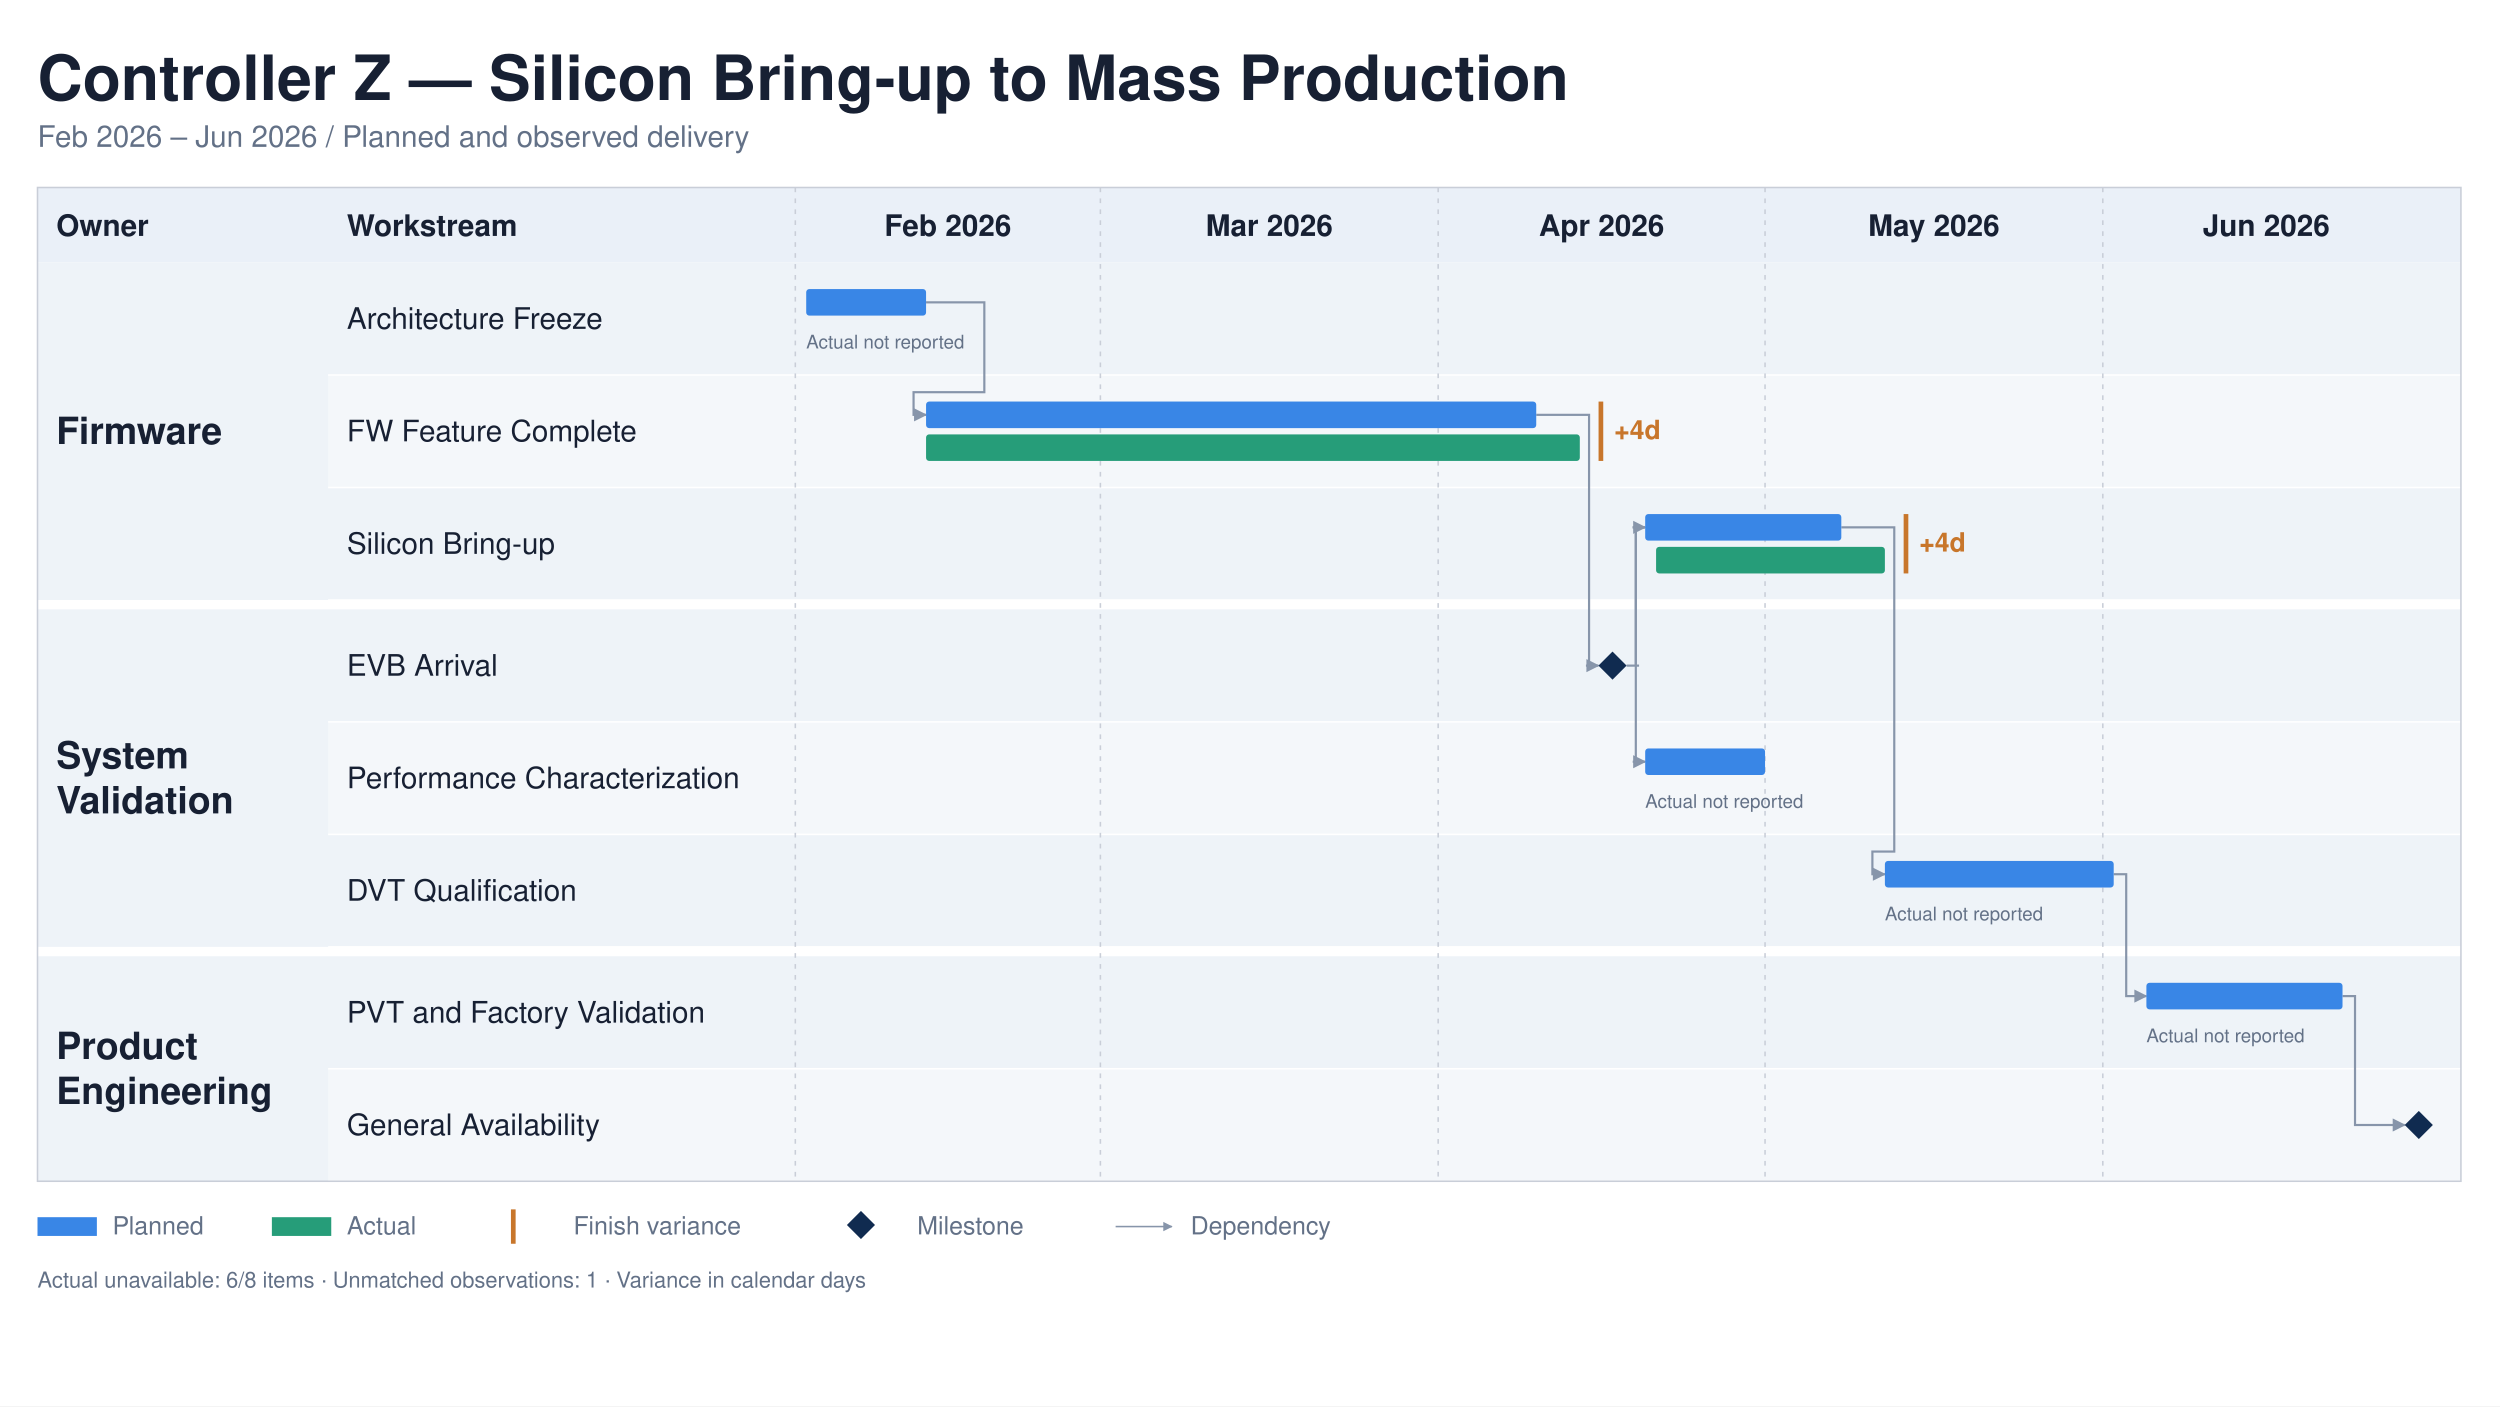
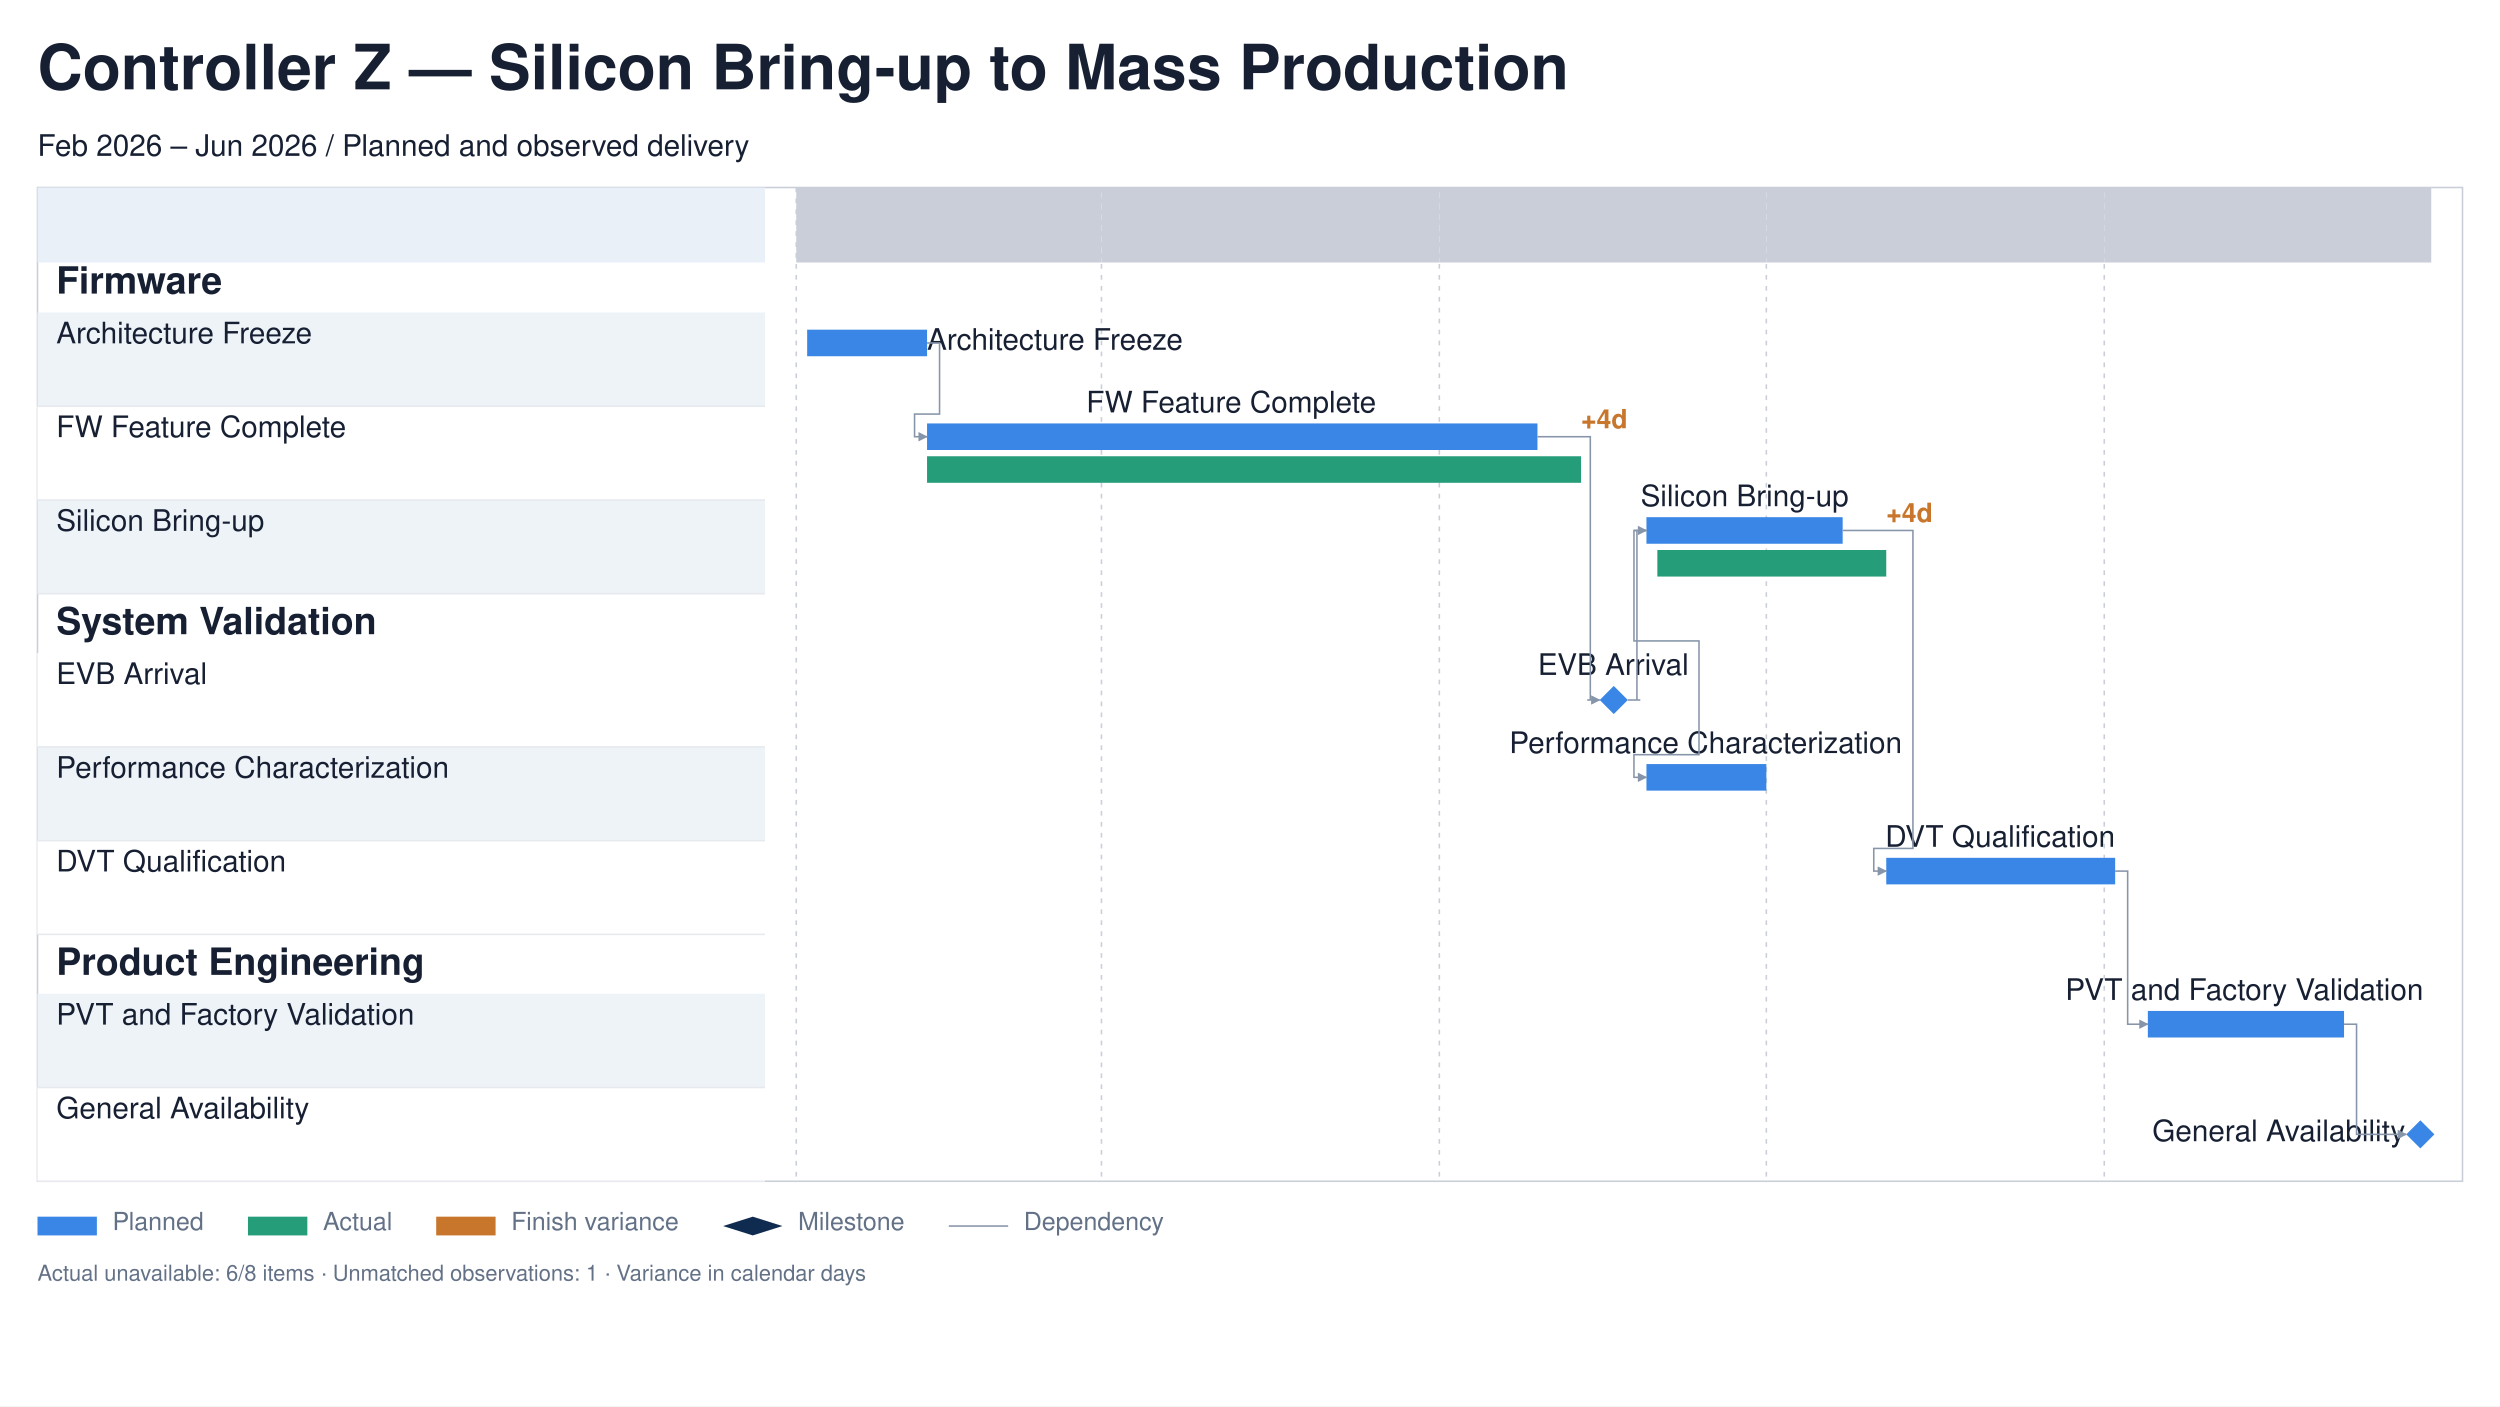
<svg xmlns="http://www.w3.org/2000/svg" width="1600" height="900" viewBox="0 0 1600 900" role="img" aria-labelledby="title desc">
  <defs>
    <marker id="dependency-arrow" markerWidth="6" markerHeight="6" refX="5.5" refY="3.0" orient="auto">
      <path d="M0 0L6 3.0L0 6Z" fill="#8795AA" />
    </marker>
  </defs>
  <rect width="1600" height="900" fill="#FFFFFF" />
-   <text data-purpose="heading" data-source-ref="project" x="24" y="64" font-family="Nimbus Sans, Arial, sans-serif" font-size="40" font-weight="700" fill="#172033" text-anchor="start">Controller Z — Silicon Bring-up to Mass Production</text>
-   <text data-purpose="subtitle" data-source-ref="view:window" x="24" y="94" font-family="Nimbus Sans, Arial, sans-serif" font-size="19" font-weight="400" fill="#637187" text-anchor="start">Feb 2026 – Jun 2026  /  Planned and observed delivery</text>
-   <rect data-purpose="table-header" data-source-ref="" x="24" y="120" width="1551" height="48" fill="#EAF0F8" />
-   <text data-purpose="table-header" data-source-ref="" x="36" y="151" font-family="Nimbus Sans, Arial, sans-serif" font-size="19" font-weight="700" fill="#172033" text-anchor="start">Owner</text>
-   <text data-purpose="table-header" data-source-ref="" x="222" y="151" font-family="Nimbus Sans, Arial, sans-serif" font-size="19" font-weight="700" fill="#172033" text-anchor="start">Workstream</text>
-   <rect data-purpose="group-surface" data-source-ref="fw-team" x="24" y="168" width="1551" height="216" fill="#EEF3F8" />
-   <path data-purpose="table-row" d="M210 240H1575" stroke="#FFFFFF" />
-   <rect data-purpose="row-shade" data-source-ref="firmware" x="210" y="240" width="1365" height="72" fill="#FFFFFF" opacity="0.34" />
-   <path data-purpose="table-row" d="M210 312H1575" stroke="#FFFFFF" />
-   <path data-purpose="table-row" d="M210 384H1575" stroke="#FFFFFF" />
-   <rect data-purpose="group-surface" data-source-ref="validation-team" x="24" y="390" width="1551" height="216" fill="#EEF3F8" />
-   <path data-purpose="table-row" d="M210 462H1575" stroke="#FFFFFF" />
-   <rect data-purpose="row-shade" data-source-ref="performance" x="210" y="462" width="1365" height="72" fill="#FFFFFF" opacity="0.34" />
-   <path data-purpose="table-row" d="M210 534H1575" stroke="#FFFFFF" />
-   <path data-purpose="table-row" d="M210 606H1575" stroke="#FFFFFF" />
-   <rect data-purpose="group-surface" data-source-ref="factory-team" x="24" y="612" width="1551" height="144" fill="#EEF3F8" />
-   <path data-purpose="table-row" d="M210 684H1575" stroke="#FFFFFF" />
-   <rect data-purpose="row-shade" data-source-ref="ga" x="210" y="684" width="1365" height="72" fill="#FFFFFF" opacity="0.34" />
-   <path data-purpose="table-row" d="M210 756H1575" stroke="#FFFFFF" />
-   <text data-purpose="axis-band" data-source-ref="" x="606.63" y="151" font-family="Nimbus Sans, Arial, sans-serif" font-size="19" font-weight="700" fill="#172033" text-anchor="middle">Feb 2026</text>
-   <path data-purpose="axis-major" d="M509 120V756" stroke="#C9CED8" stroke-dasharray="3 4" />
-   <text data-purpose="axis-band" data-source-ref="" x="812.34" y="151" font-family="Nimbus Sans, Arial, sans-serif" font-size="19" font-weight="700" fill="#172033" text-anchor="middle">Mar 2026</text>
-   <path data-purpose="axis-major" d="M704.25 120V756" stroke="#C9CED8" stroke-dasharray="3 4" />
-   <text data-purpose="axis-band" data-source-ref="" x="1025.03" y="151" font-family="Nimbus Sans, Arial, sans-serif" font-size="19" font-weight="700" fill="#172033" text-anchor="middle">Apr 2026</text>
-   <path data-purpose="axis-major" d="M920.43 120V756" stroke="#C9CED8" stroke-dasharray="3 4" />
-   <text data-purpose="axis-band" data-source-ref="" x="1237.71" y="151" font-family="Nimbus Sans, Arial, sans-serif" font-size="19" font-weight="700" fill="#172033" text-anchor="middle">May 2026</text>
-   <path data-purpose="axis-major" d="M1129.63 120V756" stroke="#C9CED8" stroke-dasharray="3 4" />
-   <text data-purpose="axis-band" data-source-ref="" x="1450.4" y="151" font-family="Nimbus Sans, Arial, sans-serif" font-size="19" font-weight="700" fill="#172033" text-anchor="middle">Jun 2026</text>
-   <path data-purpose="axis-major" d="M1345.8 120V756" stroke="#C9CED8" stroke-dasharray="3 4" />
-   <rect data-purpose="table-frame" x="24" y="120" width="1551" height="636" fill="none" stroke="#C9CED8" />
-   <path data-purpose="routed-connector" data-source-ref="architecture-unlocks-firmware" data-from-endpoint="end" data-to-endpoint="start" d="M592.68 193.5L600.68 193.5L629.97 193.5L629.97 251L584.68 251L584.68 265.5L592.68 265.5" fill="none" stroke="#8795AA" stroke-width="1.4" marker-end="url(#dependency-arrow)" />
-   <path data-purpose="routed-connector" data-source-ref="firmware-to-evb" data-from-endpoint="end" data-to-endpoint="at" d="M983.19 265.5L991.19 265.5L1017 265.5L1017 426L1015 426L1023 426" fill="none" stroke="#8795AA" stroke-width="1.4" marker-end="url(#dependency-arrow)" />
-   <path data-purpose="routed-connector" data-source-ref="evb-to-bringup" data-from-endpoint="at" data-to-endpoint="start" d="M1041 426L1049 426L1046.92 426L1046.92 337.5L1044.92 337.5L1052.92 337.5" fill="none" stroke="#8795AA" stroke-width="1.4" marker-end="url(#dependency-arrow)" />
-   <path data-purpose="routed-connector" data-source-ref="bringup-to-performance" data-from-endpoint="start" data-to-endpoint="start" d="M1052.92 337.5L1044.92 337.5L1046.92 337.5L1046.92 487.5L1044.92 487.5L1052.92 487.5" fill="none" stroke="#8795AA" stroke-width="1.4" marker-end="url(#dependency-arrow)" />
-   <path data-purpose="routed-connector" data-source-ref="bringup-to-dvt" data-from-endpoint="end" data-to-endpoint="start" d="M1178.44 337.5L1186.44 337.5L1212.33 337.5L1212.33 545L1198.33 545L1198.33 559.5L1206.33 559.5" fill="none" stroke="#8795AA" stroke-width="1.4" marker-end="url(#dependency-arrow)" />
-   <path data-purpose="routed-connector" data-source-ref="dvt-to-pvt" data-from-endpoint="end" data-to-endpoint="start" d="M1352.77 559.5L1360.77 559.5L1360.77 637.5L1365.69 637.5L1373.69 637.5" fill="none" stroke="#8795AA" stroke-width="1.4" marker-end="url(#dependency-arrow)" />
-   <path data-purpose="routed-connector" data-source-ref="pvt-to-ga" data-from-endpoint="end" data-to-endpoint="at" d="M1499.21 637.5L1507.21 637.5L1507.21 720L1531.03 720L1539.03 720" fill="none" stroke="#8795AA" stroke-width="1.4" marker-end="url(#dependency-arrow)" />
-   <text data-box-x="36" data-box-width="162" data-purpose="group-header" data-source-ref="fw-team" x="36" y="284.16" font-family="Nimbus Sans, Arial, sans-serif" font-size="24" font-weight="700" fill="#172033" text-anchor="start">Firmware</text>
-   <text data-box-x="222" data-box-width="255" data-purpose="table-cell" data-source-ref="architecture" x="222" y="210.46" font-family="Nimbus Sans, Arial, sans-serif" font-size="19" font-weight="400" fill="#172033" text-anchor="start">Architecture Freeze</text>
-   <rect data-purpose="planned" data-source-ref="architecture" x="515.97" y="185" width="76.71" height="17" fill="#3986E6" rx="2" />
-   <text data-purpose="missing-actual" data-source-ref="architecture" x="515.97" y="223" font-family="Nimbus Sans, Arial, sans-serif" font-size="12" font-weight="400" fill="#637187" text-anchor="start">Actual not reported</text>
-   <text data-box-x="222" data-box-width="255" data-purpose="table-cell" data-source-ref="firmware" x="222" y="282.46" font-family="Nimbus Sans, Arial, sans-serif" font-size="19" font-weight="400" fill="#172033" text-anchor="start">FW Feature Complete</text>
-   <rect data-purpose="planned" data-source-ref="firmware" x="592.68" y="257" width="390.51" height="17" fill="#3986E6" rx="2" />
-   <rect data-purpose="actual" data-source-ref="firmware" x="592.68" y="278" width="418.4" height="17" fill="#269D79" rx="2" />
-   <rect data-purpose="variance-marker" data-source-ref="firmware" x="1023.08" y="257" width="3" height="38" fill="#C8762B" />
-   <text data-purpose="variance" data-source-ref="firmware" x="1033.08" y="281" font-family="Nimbus Sans, Arial, sans-serif" font-size="17" font-weight="700" fill="#C8762B" text-anchor="start">+4d</text>
-   <text data-box-x="222" data-box-width="255" data-purpose="table-cell" data-source-ref="silicon-bringup" x="222" y="354.46" font-family="Nimbus Sans, Arial, sans-serif" font-size="19" font-weight="400" fill="#172033" text-anchor="start">Silicon Bring-up</text>
-   <rect data-purpose="planned" data-source-ref="silicon-bringup" x="1052.92" y="329" width="125.52" height="17" fill="#3986E6" rx="2" />
-   <rect data-purpose="actual" data-source-ref="silicon-bringup" x="1059.89" y="350" width="146.44" height="17" fill="#269D79" rx="2" />
-   <rect data-purpose="variance-marker" data-source-ref="silicon-bringup" x="1218.33" y="329" width="3" height="38" fill="#C8762B" />
-   <text data-purpose="variance" data-source-ref="silicon-bringup" x="1228.33" y="353" font-family="Nimbus Sans, Arial, sans-serif" font-size="17" font-weight="700" fill="#C8762B" text-anchor="start">+4d</text>
-   <text data-box-x="36" data-box-width="162" data-purpose="group-header" data-source-ref="validation-team" x="36" y="491.76" font-family="Nimbus Sans, Arial, sans-serif" font-size="24" font-weight="700" fill="#172033" text-anchor="start">System</text>
-   <text data-box-x="36" data-box-width="162" data-purpose="group-header" data-source-ref="validation-team" x="36" y="520.56" font-family="Nimbus Sans, Arial, sans-serif" font-size="24" font-weight="700" fill="#172033" text-anchor="start">Validation</text>
-   <text data-box-x="222" data-box-width="255" data-purpose="table-cell" data-source-ref="evb-arrival" x="222" y="432.46" font-family="Nimbus Sans, Arial, sans-serif" font-size="19" font-weight="400" fill="#172033" text-anchor="start">EVB Arrival</text>
-   <path data-purpose="planned" data-source-ref="evb-arrival" d="M1032 417l9 9l-9 9l-9 -9Z" fill="#102B50" />
-   <text data-box-x="222" data-box-width="255" data-purpose="table-cell" data-source-ref="performance" x="222" y="504.46" font-family="Nimbus Sans, Arial, sans-serif" font-size="19" font-weight="400" fill="#172033" text-anchor="start">Performance Characterization</text>
-   <rect data-purpose="planned" data-source-ref="performance" x="1052.92" y="479" width="76.71" height="17" fill="#3986E6" rx="2" />
-   <text data-purpose="missing-actual" data-source-ref="performance" x="1052.92" y="517" font-family="Nimbus Sans, Arial, sans-serif" font-size="12" font-weight="400" fill="#637187" text-anchor="start">Actual not reported</text>
-   <text data-box-x="222" data-box-width="255" data-purpose="table-cell" data-source-ref="dvt" x="222" y="576.46" font-family="Nimbus Sans, Arial, sans-serif" font-size="19" font-weight="400" fill="#172033" text-anchor="start">DVT Qualification</text>
-   <rect data-purpose="planned" data-source-ref="dvt" x="1206.33" y="551" width="146.44" height="17" fill="#3986E6" rx="2" />
-   <text data-purpose="missing-actual" data-source-ref="dvt" x="1206.33" y="589" font-family="Nimbus Sans, Arial, sans-serif" font-size="12" font-weight="400" fill="#637187" text-anchor="start">Actual not reported</text>
-   <text data-box-x="36" data-box-width="162" data-purpose="group-header" data-source-ref="factory-team" x="36" y="677.76" font-family="Nimbus Sans, Arial, sans-serif" font-size="24" font-weight="700" fill="#172033" text-anchor="start">Product</text>
-   <text data-box-x="36" data-box-width="162" data-purpose="group-header" data-source-ref="factory-team" x="36" y="706.56" font-family="Nimbus Sans, Arial, sans-serif" font-size="24" font-weight="700" fill="#172033" text-anchor="start">Engineering</text>
-   <text data-box-x="222" data-box-width="255" data-purpose="table-cell" data-source-ref="pvt" x="222" y="654.46" font-family="Nimbus Sans, Arial, sans-serif" font-size="19" font-weight="400" fill="#172033" text-anchor="start">PVT and Factory Validation</text>
-   <rect data-purpose="planned" data-source-ref="pvt" x="1373.69" y="629" width="125.52" height="17" fill="#3986E6" rx="2" />
-   <text data-purpose="missing-actual" data-source-ref="pvt" x="1373.69" y="667" font-family="Nimbus Sans, Arial, sans-serif" font-size="12" font-weight="400" fill="#637187" text-anchor="start">Actual not reported</text>
-   <text data-box-x="222" data-box-width="255" data-purpose="table-cell" data-source-ref="ga" x="222" y="726.46" font-family="Nimbus Sans, Arial, sans-serif" font-size="19" font-weight="400" fill="#172033" text-anchor="start">General Availability</text>
-   <path data-purpose="planned" data-source-ref="ga" d="M1548.03 711l9 9l-9 9l-9 -9Z" fill="#102B50" />
-   <rect data-purpose="legend-swatch" data-source-ref="" x="24" y="779" width="38" height="12" fill="#3986E6" />
-   <text data-purpose="legend-label" data-source-ref="" x="72" y="790" font-family="Nimbus Sans, Arial, sans-serif" font-size="16" font-weight="400" fill="#637187" text-anchor="start">Planned</text>
-   <rect data-purpose="legend-swatch" data-source-ref="" x="174" y="779" width="38" height="12" fill="#269D79" />
-   <text data-purpose="legend-label" data-source-ref="" x="222" y="790" font-family="Nimbus Sans, Arial, sans-serif" font-size="16" font-weight="400" fill="#637187" text-anchor="start">Actual</text>
-   <rect data-purpose="legend-swatch" data-source-ref="" x="327" y="774" width="3" height="22" fill="#C8762B" />
-   <text data-purpose="legend-label" data-source-ref="" x="367" y="790" font-family="Nimbus Sans, Arial, sans-serif" font-size="16" font-weight="400" fill="#637187" text-anchor="start">Finish variance</text>
-   <path d="M551 775l9 9l-9 9l-9 -9Z" fill="#102B50" />
-   <text data-purpose="legend-label" data-source-ref="" x="587" y="790" font-family="Nimbus Sans, Arial, sans-serif" font-size="16" font-weight="400" fill="#637187" text-anchor="start">Milestone</text>
-   <path d="M714 785h36" stroke="#8795AA" marker-end="url(#dependency-arrow)" />
-   <text data-purpose="legend-label" data-source-ref="" x="762" y="790" font-family="Nimbus Sans, Arial, sans-serif" font-size="16" font-weight="400" fill="#637187" text-anchor="start">Dependency</text>
-   <text data-purpose="data-coverage" data-source-ref="" x="24" y="824" font-family="Nimbus Sans, Arial, sans-serif" font-size="14" font-weight="400" fill="#637187" text-anchor="start">Actual unavailable: 6/8 items  ·  Unmatched observations: 1  ·  Variance in calendar days</text>
+   <rect data-scene-id="table-timeline:table-frame:table::primitive" data-purpose="table-frame" data-source-ref="table" x="24" y="120" width="1552" height="636" fill="none" stroke="#C9CED8" />
+   <rect data-scene-id="table-timeline:table-header-band:table-header::primitive" data-purpose="table-header" data-source-ref="table-header" x="24" y="120" width="465.6" height="48" fill="#EAF0F8" stroke="none" />
+   <rect data-scene-id="table-timeline:group-surface:fw-team::primitive" data-purpose="group-surface" data-source-ref="fw-team" x="24" y="200" width="465.6" height="180" fill="#EEF3F8" stroke="none" opacity="1" />
+   <rect data-scene-id="table-timeline:group-surface:validation-team::primitive" data-purpose="group-surface" data-source-ref="validation-team" x="24" y="418" width="465.6" height="180" fill="#EEF3F8" stroke="none" opacity="1" />
+   <rect data-scene-id="table-timeline:group-surface:factory-team::primitive" data-purpose="group-surface" data-source-ref="factory-team" x="24" y="636" width="465.6" height="120" fill="#EEF3F8" stroke="none" opacity="1" />
+   <rect data-scene-id="table-timeline:row-shade:firmware::primitive" data-purpose="row-shade" data-source-ref="firmware" x="24" y="260" width="465.6" height="60" fill="#FFFFFF" stroke="none" />
+   <rect data-scene-id="table-timeline:row-shade:evb-arrival::primitive" data-purpose="row-shade" data-source-ref="evb-arrival" x="24" y="418" width="465.6" height="60" fill="#FFFFFF" stroke="none" />
+   <rect data-scene-id="table-timeline:row-shade:dvt::primitive" data-purpose="row-shade" data-source-ref="dvt" x="24" y="538" width="465.6" height="60" fill="#FFFFFF" stroke="none" />
+   <rect data-scene-id="table-timeline:row-shade:ga::primitive" data-purpose="row-shade" data-source-ref="ga" x="24" y="696" width="465.6" height="60" fill="#FFFFFF" stroke="none" />
+   <path data-scene-id="table-timeline:table-row-rule:architecture::primitive" data-purpose="table-row" data-source-ref="architecture" d="M24 260L489.6 260" stroke="#E6E9EE" fill="none" />
+   <path data-scene-id="table-timeline:table-row-rule:firmware::primitive" data-purpose="table-row" data-source-ref="firmware" d="M24 320L489.6 320" stroke="#E6E9EE" fill="none" />
+   <path data-scene-id="table-timeline:table-row-rule:silicon-bringup::primitive" data-purpose="table-row" data-source-ref="silicon-bringup" d="M24 380L489.6 380" stroke="#E6E9EE" fill="none" />
+   <path data-scene-id="table-timeline:table-row-rule:evb-arrival::primitive" data-purpose="table-row" data-source-ref="evb-arrival" d="M24 478L489.6 478" stroke="#E6E9EE" fill="none" />
+   <path data-scene-id="table-timeline:table-row-rule:performance::primitive" data-purpose="table-row" data-source-ref="performance" d="M24 538L489.6 538" stroke="#E6E9EE" fill="none" />
+   <path data-scene-id="table-timeline:table-row-rule:dvt::primitive" data-purpose="table-row" data-source-ref="dvt" d="M24 598L489.6 598" stroke="#E6E9EE" fill="none" />
+   <path data-scene-id="table-timeline:table-row-rule:pvt::primitive" data-purpose="table-row" data-source-ref="pvt" d="M24 696L489.6 696" stroke="#E6E9EE" fill="none" />
+   <path data-scene-id="table-timeline:table-row-rule:ga::primitive" data-purpose="table-row" data-source-ref="ga" d="M24 756L489.6 756" stroke="#E6E9EE" fill="none" />
+   <rect data-scene-id="table-timeline:axis-band:axis:month:0:axis:primitive" data-purpose="axis-band" data-source-ref="axis:month:0" x="509.6" y="120" width="195.33" height="48" fill="#C9CED8" stroke="none" />
+   <rect data-scene-id="table-timeline:axis-band:axis:month:1:axis:primitive" data-purpose="axis-band" data-source-ref="axis:month:1" x="704.93" y="120" width="216.26" height="48" fill="#C9CED8" stroke="none" />
+   <rect data-scene-id="table-timeline:axis-band:axis:month:2:axis:primitive" data-purpose="axis-band" data-source-ref="axis:month:2" x="921.18" y="120" width="209.28" height="48" fill="#C9CED8" stroke="none" />
+   <rect data-scene-id="table-timeline:axis-band:axis:month:3:axis:primitive" data-purpose="axis-band" data-source-ref="axis:month:3" x="1130.46" y="120" width="216.26" height="48" fill="#C9CED8" stroke="none" />
+   <rect data-scene-id="table-timeline:axis-band:axis:month:4:axis:primitive" data-purpose="axis-band" data-source-ref="axis:month:4" x="1346.72" y="120" width="209.28" height="48" fill="#C9CED8" stroke="none" />
+   <path data-scene-id="table-timeline:tick:tick:month:0:axis:primitive" data-purpose="axis-major" data-source-ref="tick:month:0" d="M509.6 120L509.6 756" stroke="#C9CED8" fill="none" stroke-dasharray="3 4" />
+   <path data-scene-id="table-timeline:tick:tick:month:1:axis:primitive" data-purpose="axis-major" data-source-ref="tick:month:1" d="M704.93 120L704.93 756" stroke="#C9CED8" fill="none" stroke-dasharray="3 4" />
+   <path data-scene-id="table-timeline:tick:tick:month:2:axis:primitive" data-purpose="axis-major" data-source-ref="tick:month:2" d="M921.18 120L921.18 756" stroke="#C9CED8" fill="none" stroke-dasharray="3 4" />
+   <path data-scene-id="table-timeline:tick:tick:month:3:axis:primitive" data-purpose="axis-major" data-source-ref="tick:month:3" d="M1130.46 120L1130.46 756" stroke="#C9CED8" fill="none" stroke-dasharray="3 4" />
+   <path data-scene-id="table-timeline:tick:tick:month:4:axis:primitive" data-purpose="axis-major" data-source-ref="tick:month:4" d="M1346.72 120L1346.72 756" stroke="#C9CED8" fill="none" stroke-dasharray="3 4" />
+   <rect data-scene-id="table-timeline:comparison-mark:architecture:planned:primitive" data-purpose="planned" data-source-ref="architecture" data-lane-offset="11" x="516.58" y="211" width="76.74" height="17" fill="#3986E6" stroke="none" />
+   <rect data-scene-id="table-timeline:comparison-mark:firmware:planned:primitive" data-purpose="planned" data-source-ref="firmware" data-lane-offset="71" x="593.31" y="271" width="390.66" height="17" fill="#3986E6" stroke="none" />
+   <rect data-scene-id="table-timeline:comparison-mark:firmware:actual:primitive" data-purpose="actual" data-source-ref="firmware" data-lane-offset="92" x="593.31" y="292" width="418.56" height="17" fill="#269D79" stroke="none" />
+   <text data-scene-id="table-timeline:comparison-mark:firmware:finish-delta:primitive" data-purpose="variance" data-source-ref="firmware" x="1011.87" y="274.09" font-family="Nimbus Sans, Arial, sans-serif" font-size="17" font-weight="700" letter-spacing="0" fill="#C8762B" text-anchor="start">+4d</text>
+   <rect data-scene-id="table-timeline:comparison-mark:silicon-bringup:planned:primitive" data-purpose="planned" data-source-ref="silicon-bringup" data-lane-offset="131" x="1053.73" y="331" width="125.57" height="17" fill="#3986E6" stroke="none" />
+   <rect data-scene-id="table-timeline:comparison-mark:silicon-bringup:actual:primitive" data-purpose="actual" data-source-ref="silicon-bringup" data-lane-offset="152" x="1060.7" y="352" width="146.5" height="17" fill="#269D79" stroke="none" />
+   <text data-scene-id="table-timeline:comparison-mark:silicon-bringup:finish-delta:primitive" data-purpose="variance" data-source-ref="silicon-bringup" x="1207.2" y="334.09" font-family="Nimbus Sans, Arial, sans-serif" font-size="17" font-weight="700" letter-spacing="0" fill="#C8762B" text-anchor="start">+4d</text>
+   <path data-scene-id="table-timeline:comparison-mark:evb-arrival:planned:primitive" data-purpose="planned" data-source-ref="evb-arrival" data-lane-offset="21" d="M1032.8 439L1041.8 448L1032.8 457L1023.8 448Z" fill="#3986E6" />
+   <rect data-scene-id="table-timeline:comparison-mark:performance:planned:primitive" data-purpose="planned" data-source-ref="performance" data-lane-offset="71" x="1053.73" y="489" width="76.74" height="17" fill="#3986E6" stroke="none" />
+   <rect data-scene-id="table-timeline:comparison-mark:dvt:planned:primitive" data-purpose="planned" data-source-ref="dvt" data-lane-offset="131" x="1207.2" y="549" width="146.5" height="17" fill="#3986E6" stroke="none" />
+   <rect data-scene-id="table-timeline:comparison-mark:pvt:planned:primitive" data-purpose="planned" data-source-ref="pvt" data-lane-offset="11" x="1374.62" y="647" width="125.57" height="17" fill="#3986E6" stroke="none" />
+   <path data-scene-id="table-timeline:comparison-mark:ga:planned:primitive" data-purpose="planned" data-source-ref="ga" data-lane-offset="81" d="M1549.02 717L1558.02 726L1549.02 735L1540.02 726Z" fill="#3986E6" />
+   <text data-scene-id="table-timeline:table-column-label:Workstream::primitive" data-purpose="table-header" data-source-ref="Workstream" x="36" y="135.75" font-family="Nimbus Sans, Arial, sans-serif" font-size="19" font-weight="700" letter-spacing="0" fill="#EAF0F8" text-anchor="start">Workstream</text>
+   <text data-scene-id="table-timeline:group-header:fw-team::primitive" data-purpose="group-header" data-source-ref="fw-team" x="36" y="187.9" font-family="Nimbus Sans, Arial, sans-serif" font-size="24" font-weight="700" letter-spacing="0" fill="#172033" text-anchor="start">Firmware</text>
+   <text data-scene-id="table-timeline:group-header:validation-team::primitive" data-purpose="group-header" data-source-ref="validation-team" x="36" y="405.9" font-family="Nimbus Sans, Arial, sans-serif" font-size="24" font-weight="700" letter-spacing="0" fill="#172033" text-anchor="start">System Validation</text>
+   <text data-scene-id="table-timeline:group-header:factory-team::primitive" data-purpose="group-header" data-source-ref="factory-team" x="36" y="623.9" font-family="Nimbus Sans, Arial, sans-serif" font-size="24" font-weight="700" letter-spacing="0" fill="#172033" text-anchor="start">Product Engineering</text>
+   <text data-scene-id="table-timeline:table-cell:architecture:Workstream::primitive" data-purpose="table-cell" data-source-ref="architecture:Workstream" x="36" y="219.75" font-family="Nimbus Sans, Arial, sans-serif" font-size="19" font-weight="400" letter-spacing="0" fill="#172033" text-anchor="start">Architecture Freeze</text>
+   <text data-scene-id="table-timeline:table-cell:firmware:Workstream::primitive" data-purpose="table-cell" data-source-ref="firmware:Workstream" x="36" y="279.75" font-family="Nimbus Sans, Arial, sans-serif" font-size="19" font-weight="400" letter-spacing="0" fill="#172033" text-anchor="start">FW Feature Complete</text>
+   <text data-scene-id="table-timeline:table-cell:silicon-bringup:Workstream::primitive" data-purpose="table-cell" data-source-ref="silicon-bringup:Workstream" x="36" y="339.75" font-family="Nimbus Sans, Arial, sans-serif" font-size="19" font-weight="400" letter-spacing="0" fill="#172033" text-anchor="start">Silicon Bring-up</text>
+   <text data-scene-id="table-timeline:table-cell:evb-arrival:Workstream::primitive" data-purpose="table-cell" data-source-ref="evb-arrival:Workstream" x="36" y="437.75" font-family="Nimbus Sans, Arial, sans-serif" font-size="19" font-weight="400" letter-spacing="0" fill="#172033" text-anchor="start">EVB Arrival</text>
+   <text data-scene-id="table-timeline:table-cell:performance:Workstream::primitive" data-purpose="table-cell" data-source-ref="performance:Workstream" x="36" y="497.75" font-family="Nimbus Sans, Arial, sans-serif" font-size="19" font-weight="400" letter-spacing="0" fill="#172033" text-anchor="start">Performance Characterization</text>
+   <text data-scene-id="table-timeline:table-cell:dvt:Workstream::primitive" data-purpose="table-cell" data-source-ref="dvt:Workstream" x="36" y="557.75" font-family="Nimbus Sans, Arial, sans-serif" font-size="19" font-weight="400" letter-spacing="0" fill="#172033" text-anchor="start">DVT Qualification</text>
+   <text data-scene-id="table-timeline:table-cell:pvt:Workstream::primitive" data-purpose="table-cell" data-source-ref="pvt:Workstream" x="36" y="655.75" font-family="Nimbus Sans, Arial, sans-serif" font-size="19" font-weight="400" letter-spacing="0" fill="#172033" text-anchor="start">PVT and Factory Validation</text>
+   <text data-scene-id="table-timeline:table-cell:ga:Workstream::primitive" data-purpose="table-cell" data-source-ref="ga:Workstream" x="36" y="715.75" font-family="Nimbus Sans, Arial, sans-serif" font-size="19" font-weight="400" letter-spacing="0" fill="#172033" text-anchor="start">General Availability</text>
+   <text data-scene-id="table-timeline:axis-label:axis:month:0:axis:primitive" data-purpose="axis-band" data-source-ref="axis:month:0" x="607.26" y="135.75" font-family="Nimbus Sans, Arial, sans-serif" font-size="19" font-weight="700" letter-spacing="0" fill="#C9CED8" text-anchor="middle">2026-02</text>
+   <text data-scene-id="table-timeline:axis-label:axis:month:1:axis:primitive" data-purpose="axis-band" data-source-ref="axis:month:1" x="813.06" y="135.75" font-family="Nimbus Sans, Arial, sans-serif" font-size="19" font-weight="700" letter-spacing="0" fill="#C9CED8" text-anchor="middle">2026-03</text>
+   <text data-scene-id="table-timeline:axis-label:axis:month:2:axis:primitive" data-purpose="axis-band" data-source-ref="axis:month:2" x="1025.82" y="135.75" font-family="Nimbus Sans, Arial, sans-serif" font-size="19" font-weight="700" letter-spacing="0" fill="#C9CED8" text-anchor="middle">2026-04</text>
+   <text data-scene-id="table-timeline:axis-label:axis:month:3:axis:primitive" data-purpose="axis-band" data-source-ref="axis:month:3" x="1238.59" y="135.75" font-family="Nimbus Sans, Arial, sans-serif" font-size="19" font-weight="700" letter-spacing="0" fill="#C9CED8" text-anchor="middle">2026-05</text>
+   <text data-scene-id="table-timeline:axis-label:axis:month:4:axis:primitive" data-purpose="axis-band" data-source-ref="axis:month:4" x="1451.36" y="135.75" font-family="Nimbus Sans, Arial, sans-serif" font-size="19" font-weight="700" letter-spacing="0" fill="#C9CED8" text-anchor="middle">2026-06</text>
+   <text data-scene-id="table-timeline:item-label:architecture::primitive" data-purpose="item-label" data-source-ref="architecture" x="593.31" y="223.85" font-family="Nimbus Sans, Arial, sans-serif" font-size="19" font-weight="400" letter-spacing="0" fill="#172033" text-anchor="start">Architecture Freeze</text>
+   <text data-scene-id="table-timeline:item-label:firmware::primitive" data-purpose="item-label" data-source-ref="firmware" x="695.2" y="263.95" font-family="Nimbus Sans, Arial, sans-serif" font-size="19" font-weight="400" letter-spacing="0" fill="#172033" text-anchor="start">FW Feature Complete</text>
+   <text data-scene-id="table-timeline:item-label:silicon-bringup::primitive" data-purpose="item-label" data-source-ref="silicon-bringup" x="1049.99" y="323.95" font-family="Nimbus Sans, Arial, sans-serif" font-size="19" font-weight="400" letter-spacing="0" fill="#172033" text-anchor="start">Silicon Bring-up</text>
+   <text data-scene-id="table-timeline:item-label:evb-arrival::primitive" data-purpose="item-label" data-source-ref="evb-arrival" x="984.24" y="431.95" font-family="Nimbus Sans, Arial, sans-serif" font-size="19" font-weight="400" letter-spacing="0" fill="#172033" text-anchor="start">EVB Arrival</text>
+   <text data-scene-id="table-timeline:item-label:performance::primitive" data-purpose="item-label" data-source-ref="performance" x="965.92" y="481.95" font-family="Nimbus Sans, Arial, sans-serif" font-size="19" font-weight="400" letter-spacing="0" fill="#172033" text-anchor="start">Performance Characterization</text>
+   <text data-scene-id="table-timeline:item-label:dvt::primitive" data-purpose="item-label" data-source-ref="dvt" x="1206.54" y="541.95" font-family="Nimbus Sans, Arial, sans-serif" font-size="19" font-weight="400" letter-spacing="0" fill="#172033" text-anchor="start">DVT Qualification</text>
+   <text data-scene-id="table-timeline:item-label:pvt::primitive" data-purpose="item-label" data-source-ref="pvt" x="1321.77" y="639.95" font-family="Nimbus Sans, Arial, sans-serif" font-size="19" font-weight="400" letter-spacing="0" fill="#172033" text-anchor="start">PVT and Factory Validation</text>
+   <text data-scene-id="table-timeline:item-label:ga::primitive" data-purpose="item-label" data-source-ref="ga" x="1377.42" y="730.35" font-family="Nimbus Sans, Arial, sans-serif" font-size="19" font-weight="400" letter-spacing="0" fill="#172033" text-anchor="start">General Availability</text>
+   <text data-scene-id="table-timeline:title-text:project::primitive" data-purpose="heading" data-source-ref="project" x="24" y="57.16" font-family="Nimbus Sans, Arial, sans-serif" font-size="40" font-weight="700" letter-spacing="0" fill="#172033" text-anchor="start">Controller Z — Silicon Bring-up to Mass Production</text>
+   <text data-scene-id="table-timeline:subtitle-text:view:window::primitive" data-purpose="subtitle" data-source-ref="view:window" x="24" y="99.75" font-family="Nimbus Sans, Arial, sans-serif" font-size="19" font-weight="400" letter-spacing="0" fill="#172033" text-anchor="start">Feb 2026 – Jun 2026 / Planned and observed delivery</text>
+   <path data-scene-id="table-timeline:dependency-connector:architecture-unlocks-firmware:dependency:primitive" data-purpose="routed-connector" data-source-ref="architecture-unlocks-firmware" d="M593.31 219.5L601.31 219.5L601.31 265L585.31 265L585.31 279.5L593.31 279.5" stroke="#8795AA" fill="none" marker-end="url(#dependency-arrow)" data-from-port-id="table-timeline:comparison-mark:architecture:planned:end" data-from-endpoint="end" data-to-port-id="table-timeline:comparison-mark:firmware:planned:start" data-to-endpoint="start" />
+   <path data-scene-id="table-timeline:dependency-connector:firmware-to-evb:dependency:primitive" data-purpose="routed-connector" data-source-ref="firmware-to-evb" d="M983.97 279.5L991.97 279.5L1017.8 279.5L1017.8 448L1015.8 448L1023.8 448" stroke="#8795AA" fill="none" marker-end="url(#dependency-arrow)" data-from-port-id="table-timeline:comparison-mark:firmware:planned:end" data-from-endpoint="end" data-to-port-id="table-timeline:comparison-mark:evb-arrival:planned:at" data-to-endpoint="at" />
+   <path data-scene-id="table-timeline:dependency-connector:evb-to-bringup:dependency:primitive" data-purpose="routed-connector" data-source-ref="evb-to-bringup" d="M1041.8 448L1049.8 448L1047.64 448L1047.64 339.5L1045.73 339.5L1053.73 339.5" stroke="#8795AA" fill="none" marker-end="url(#dependency-arrow)" data-from-port-id="table-timeline:comparison-mark:evb-arrival:planned:at" data-from-endpoint="at" data-to-port-id="table-timeline:comparison-mark:silicon-bringup:planned:start" data-to-endpoint="start" />
+   <path data-scene-id="table-timeline:dependency-connector:bringup-to-performance:dependency:primitive" data-purpose="routed-connector" data-source-ref="bringup-to-performance" d="M1053.73 339.5L1045.73 339.5L1045.73 410.2L1087.36 410.2L1087.36 483L1045.73 483L1045.73 497.5L1053.73 497.5" stroke="#8795AA" fill="none" marker-end="url(#dependency-arrow)" data-from-port-id="table-timeline:comparison-mark:silicon-bringup:planned:start" data-from-endpoint="start" data-to-port-id="table-timeline:comparison-mark:performance:planned:start" data-to-endpoint="start" />
+   <path data-scene-id="table-timeline:dependency-connector:bringup-to-dvt:dependency:primitive" data-purpose="routed-connector" data-source-ref="bringup-to-dvt" d="M1179.3 339.5L1187.3 339.5L1224.28 339.5L1224.28 543L1199.2 543L1199.2 557.5L1207.2 557.5" stroke="#8795AA" fill="none" marker-end="url(#dependency-arrow)" data-from-port-id="table-timeline:comparison-mark:silicon-bringup:planned:end" data-from-endpoint="end" data-to-port-id="table-timeline:comparison-mark:dvt:planned:start" data-to-endpoint="start" />
+   <path data-scene-id="table-timeline:dependency-connector:dvt-to-pvt:dependency:primitive" data-purpose="routed-connector" data-source-ref="dvt-to-pvt" d="M1353.7 557.5L1361.7 557.5L1361.7 655.5L1366.62 655.5L1374.62 655.5" stroke="#8795AA" fill="none" marker-end="url(#dependency-arrow)" data-from-port-id="table-timeline:comparison-mark:dvt:planned:end" data-from-endpoint="end" data-to-port-id="table-timeline:comparison-mark:pvt:planned:start" data-to-endpoint="start" />
+   <path data-scene-id="table-timeline:dependency-connector:pvt-to-ga:dependency:primitive" data-purpose="routed-connector" data-source-ref="pvt-to-ga" d="M1500.19 655.5L1508.19 655.5L1508.19 726L1532.02 726L1540.02 726" stroke="#8795AA" fill="none" marker-end="url(#dependency-arrow)" data-from-port-id="table-timeline:comparison-mark:pvt:planned:end" data-from-endpoint="end" data-to-port-id="table-timeline:comparison-mark:ga:planned:at" data-to-endpoint="at" />
+   <rect data-scene-id="table-timeline:legend-swatch:planned:planned:primitive" data-purpose="legend-swatch" data-source-ref="planned" x="24" y="778.67" width="38" height="12" fill="#3986E6" stroke="none" />
+   <rect data-scene-id="table-timeline:legend-swatch:actual:actual:primitive" data-purpose="legend-swatch" data-source-ref="actual" x="158.7" y="778.67" width="38" height="12" fill="#269D79" stroke="none" />
+   <rect data-scene-id="table-timeline:legend-swatch:variance:variance:primitive" data-purpose="legend-swatch" data-source-ref="variance" x="279.17" y="778.67" width="38" height="12" fill="#C8762B" stroke="none" />
+   <path data-scene-id="table-timeline:legend-swatch:milestone:milestone:primitive" data-purpose="legend-swatch" data-source-ref="milestone" d="M481.75 778.67L500.75 784.67L481.75 790.67L462.75 784.67Z" fill="#102B50" />
+   <path data-scene-id="table-timeline:legend-swatch:dependency:dependency:primitive" data-purpose="legend-swatch" data-source-ref="dependency" d="M607.22 784.67L645.22 784.67" stroke="#8795AA" fill="none" />
+   <text data-scene-id="table-timeline:legend-label:planned:planned:primitive" data-purpose="legend-label" data-source-ref="planned" x="72" y="787.26" font-family="Nimbus Sans, Arial, sans-serif" font-size="16" font-weight="400" letter-spacing="0" fill="#637187" text-anchor="start">Planned</text>
+   <text data-scene-id="table-timeline:legend-label:actual:actual:primitive" data-purpose="legend-label" data-source-ref="actual" x="206.7" y="787.26" font-family="Nimbus Sans, Arial, sans-serif" font-size="16" font-weight="400" letter-spacing="0" fill="#637187" text-anchor="start">Actual</text>
+   <text data-scene-id="table-timeline:legend-label:variance:variance:primitive" data-purpose="legend-label" data-source-ref="variance" x="327.17" y="787.26" font-family="Nimbus Sans, Arial, sans-serif" font-size="16" font-weight="400" letter-spacing="0" fill="#637187" text-anchor="start">Finish variance</text>
+   <text data-scene-id="table-timeline:legend-label:milestone:milestone:primitive" data-purpose="legend-label" data-source-ref="milestone" x="510.75" y="787.26" font-family="Nimbus Sans, Arial, sans-serif" font-size="16" font-weight="400" letter-spacing="0" fill="#637187" text-anchor="start">Milestone</text>
+   <text data-scene-id="table-timeline:legend-label:dependency:dependency:primitive" data-purpose="legend-label" data-source-ref="dependency" x="655.22" y="787.26" font-family="Nimbus Sans, Arial, sans-serif" font-size="16" font-weight="400" letter-spacing="0" fill="#637187" text-anchor="start">Dependency</text>
+   <text data-scene-id="table-timeline:coverage-text:coverage::primitive" data-purpose="data-coverage" data-source-ref="coverage" x="24" y="819.61" font-family="Nimbus Sans, Arial, sans-serif" font-size="14" font-weight="400" letter-spacing="0" fill="#637187" text-anchor="start">Actual unavailable: 6/8 items · Unmatched observations: 1 · Variance in calendar days</text>
</svg>
